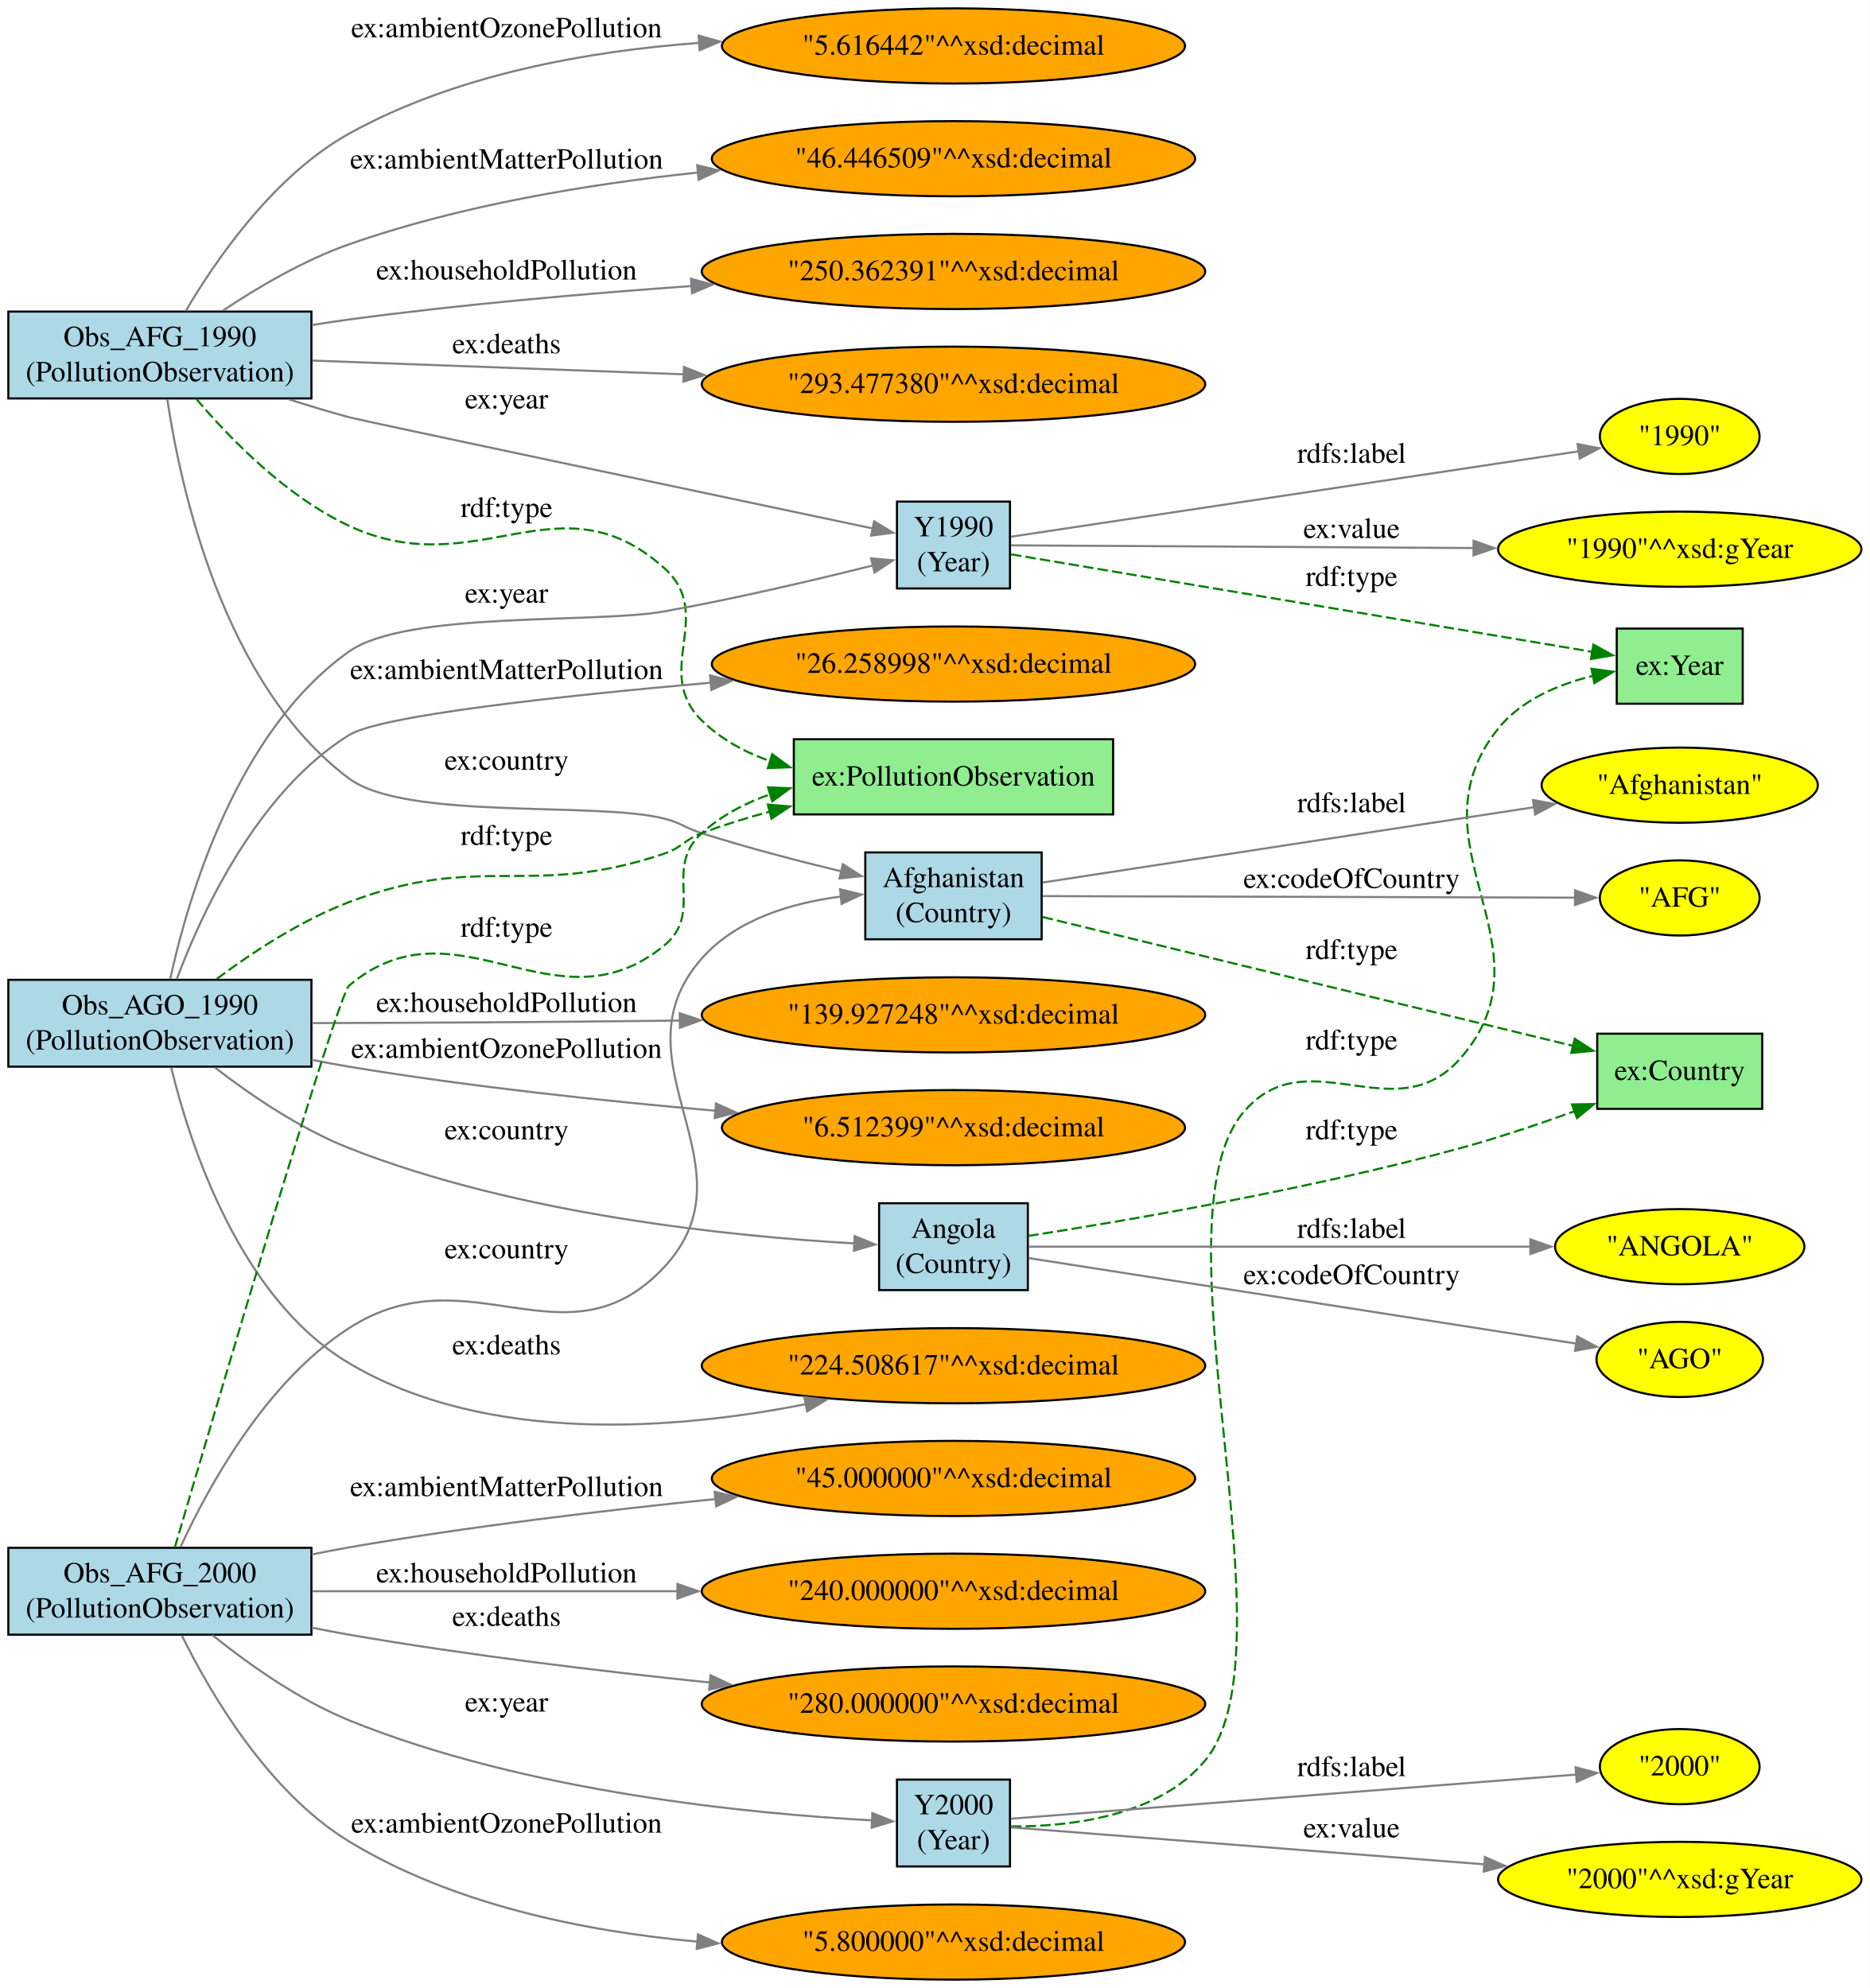
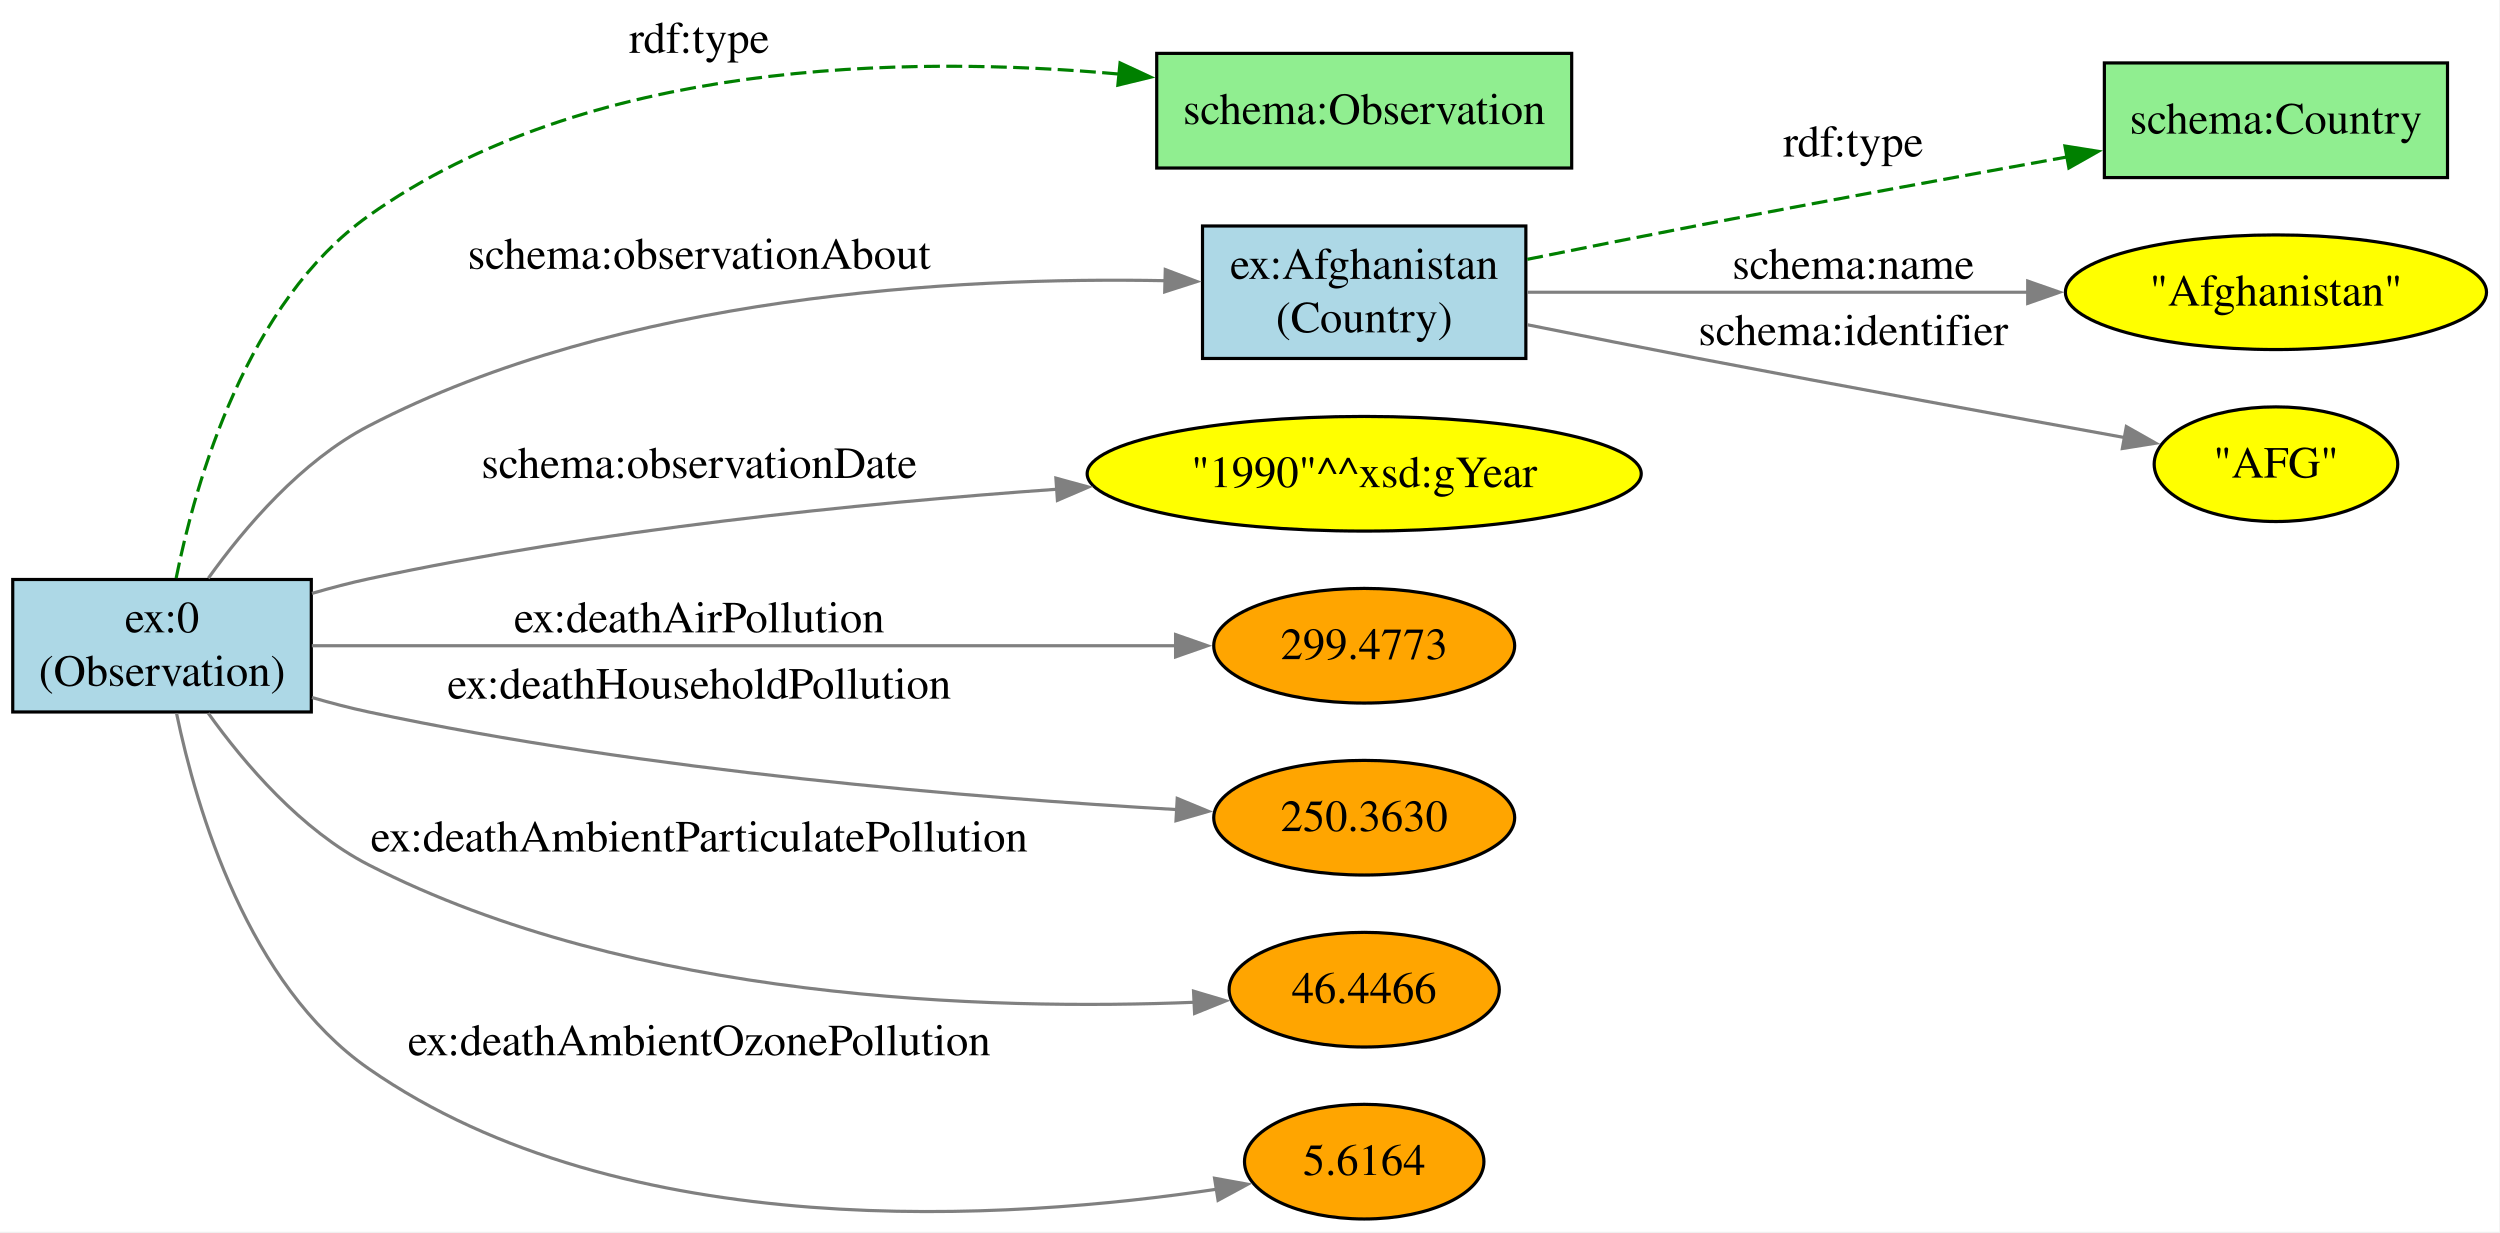
- <svg xmlns="http://www.w3.org/2000/svg" width="895pt" height="952pt" viewBox="0.00 0.00 895.00 952.00">
-   <g id="graph0" class="graph" transform="scale(1 1) rotate(0) translate(4 948)">
-     <polygon fill="white" stroke="none" points="-4,4 -4,-948 891.16,-948 891.16,4 -4,4" />
+ <svg xmlns="http://www.w3.org/2000/svg" width="785pt" height="387pt" viewBox="0.00 0.00 785.00 387.00">
+   <g id="graph0" class="graph" transform="scale(1 1) rotate(0) translate(4 382.76)">
+     <polygon fill="white" stroke="none" points="-4,4 -4,-382.76 780.77,-382.76 780.77,4 -4,4" />
    <g id="node1" class="node">
-       <polygon fill="lightblue" stroke="black" points="479.53,-707.8 425.42,-707.8 425.42,-666.2 479.53,-666.2 479.53,-707.8" />
-       <text xml:space="preserve" text-anchor="middle" x="452.48" y="-691.2" font-family="Times,serif" font-size="14.00">Y1990</text>
-       <text xml:space="preserve" text-anchor="middle" x="452.48" y="-674.4" font-family="Times,serif" font-size="14.00">(Year)</text>
+       <polygon fill="lightgreen" stroke="black" points="489.51,-366 359.21,-366 359.21,-330 489.51,-330 489.51,-366" />
+       <text xml:space="preserve" text-anchor="middle" x="424.36" y="-343.8" font-family="Times,serif" font-size="14.00">schema:Observation</text>
+     </g>
+     <g id="node2" class="node">
+       <polygon fill="lightgreen" stroke="black" points="764.52,-363 656.77,-363 656.77,-327 764.52,-327 764.52,-363" />
+       <text xml:space="preserve" text-anchor="middle" x="710.65" y="-340.8" font-family="Times,serif" font-size="14.00">schema:Country</text>
+     </g>
+     <g id="node3" class="node">
+       <polygon fill="lightblue" stroke="black" points="93.75,-200.8 0,-200.8 0,-159.2 93.75,-159.2 93.75,-200.8" />
+       <text xml:space="preserve" text-anchor="middle" x="46.88" y="-184.2" font-family="Times,serif" font-size="14.00">ex:0</text>
+       <text xml:space="preserve" text-anchor="middle" x="46.88" y="-167.4" font-family="Times,serif" font-size="14.00">(Observation)</text>
+     </g>
+     <g id="edge1" class="edge">
+       <path fill="none" stroke="green" stroke-dasharray="5,2" d="M51.31,-201.23C57.48,-231.91 73.58,-287.91 111.75,-315 180.36,-363.69 279.78,-365.6 347.76,-359.47" />
+       <polygon fill="green" stroke="green" points="347.7,-363 357.3,-358.53 347.01,-356.03 347.7,-363" />
+       <text xml:space="preserve" text-anchor="middle" x="215.56" y="-366.16" font-family="Times,serif" font-size="14.00">rdf:type</text>
+     </g>
+     <g id="node4" class="node">
+       <polygon fill="lightblue" stroke="black" points="475.12,-311.8 373.59,-311.8 373.59,-270.2 475.12,-270.2 475.12,-311.8" />
+       <text xml:space="preserve" text-anchor="middle" x="424.36" y="-295.2" font-family="Times,serif" font-size="14.00">ex:Afghanistan</text>
+       <text xml:space="preserve" text-anchor="middle" x="424.36" y="-278.4" font-family="Times,serif" font-size="14.00">(Country)</text>
+     </g>
+     <g id="edge3" class="edge">
+       <path fill="none" stroke="gray" d="M61.41,-201.19C72.8,-217.12 90.6,-238.02 111.75,-249 191.04,-290.18 296.32,-295.87 361.94,-294.62" />
+       <polygon fill="gray" stroke="gray" points="361.9,-298.12 371.81,-294.36 361.72,-291.12 361.9,-298.12" />
+       <text xml:space="preserve" text-anchor="middle" x="215.56" y="-298.35" font-family="Times,serif" font-size="14.00">schema:observationAbout</text>
+     </g>
+     <g id="node5" class="node">
+       <ellipse fill="yellow" stroke="black" cx="424.36" cy="-234" rx="86.99" ry="18" />
+       <text xml:space="preserve" text-anchor="middle" x="424.36" y="-229.8" font-family="Times,serif" font-size="14.00">"1990"^^xsd:gYear</text>
+     </g>
+     <g id="edge4" class="edge">
+       <path fill="none" stroke="gray" d="M93.96,-196.43C99.89,-198.16 105.93,-199.75 111.75,-201 183.35,-216.38 265.82,-224.71 327.92,-229.15" />
+       <polygon fill="gray" stroke="gray" points="327.55,-232.63 337.77,-229.83 328.03,-225.65 327.55,-232.63" />
+       <text xml:space="preserve" text-anchor="middle" x="215.56" y="-232.67" font-family="Times,serif" font-size="14.00">schema:observationDate</text>
    </g>
    <g id="node8" class="node">
-       <polygon fill="lightgreen" stroke="black" points="830.32,-647 770.02,-647 770.02,-611 830.32,-611 830.32,-647" />
-       <text xml:space="preserve" text-anchor="middle" x="800.17" y="-624.8" font-family="Times,serif" font-size="14.00">ex:Year</text>
+       <ellipse fill="orange" stroke="black" cx="424.36" cy="-180" rx="47.25" ry="18" />
+       <text xml:space="preserve" text-anchor="middle" x="424.36" y="-175.8" font-family="Times,serif" font-size="14.00">299.4773</text>
    </g>
-     <g id="edge1" class="edge">
-       <path fill="none" stroke="green" stroke-dasharray="5,2" d="M480.03,-682.55C540.08,-672.47 686.69,-647.87 758.37,-635.85" />
-       <polygon fill="green" stroke="green" points="758.84,-639.32 768.12,-634.21 757.68,-632.41 758.84,-639.32" />
-       <text xml:space="preserve" text-anchor="middle" x="643.09" y="-667.39" font-family="Times,serif" font-size="14.00">rdf:type</text>
+     <g id="edge5" class="edge">
+       <path fill="none" stroke="gray" d="M93.92,-180C162.37,-180 290.91,-180 365.59,-180" />
+       <polygon fill="gray" stroke="gray" points="365.13,-183.5 375.13,-180 365.13,-176.5 365.13,-183.5" />
+       <text xml:space="preserve" text-anchor="middle" x="215.56" y="-184.2" font-family="Times,serif" font-size="14.00">ex:deathAirPollution</text>
+     </g>
+     <g id="node9" class="node">
+       <ellipse fill="orange" stroke="black" cx="424.36" cy="-126" rx="47.25" ry="18" />
+       <text xml:space="preserve" text-anchor="middle" x="424.36" y="-121.8" font-family="Times,serif" font-size="14.00">250.3630</text>
+     </g>
+     <g id="edge6" class="edge">
+       <path fill="none" stroke="gray" d="M93.97,-163.74C99.9,-162.02 105.94,-160.44 111.75,-159.2 199.15,-140.53 302.7,-132.15 365.68,-128.54" />
+       <polygon fill="gray" stroke="gray" points="365.65,-132.05 375.44,-128 365.26,-125.06 365.65,-132.05" />
+       <text xml:space="preserve" text-anchor="middle" x="215.56" y="-163.4" font-family="Times,serif" font-size="14.00">ex:deathHouseholdPollution</text>
+     </g>
+     <g id="node10" class="node">
+       <ellipse fill="orange" stroke="black" cx="424.36" cy="-72" rx="42.42" ry="18" />
+       <text xml:space="preserve" text-anchor="middle" x="424.36" y="-67.8" font-family="Times,serif" font-size="14.00">46.4466</text>
+     </g>
+     <g id="edge7" class="edge">
+       <path fill="none" stroke="gray" d="M61.39,-158.82C72.78,-142.91 90.58,-122.06 111.75,-111.2 195.05,-68.48 306.78,-65.43 371.33,-68.06" />
+       <polygon fill="gray" stroke="gray" points="370.77,-71.53 380.92,-68.51 371.1,-64.54 370.77,-71.53" />
+       <text xml:space="preserve" text-anchor="middle" x="215.56" y="-115.4" font-family="Times,serif" font-size="14.00">ex:deathAmbientParticulatePollution</text>
    </g>
    <g id="node11" class="node">
-       <ellipse fill="yellow" stroke="black" cx="800.17" cy="-739" rx="38.23" ry="18" />
-       <text xml:space="preserve" text-anchor="middle" x="800.17" y="-734.8" font-family="Times,serif" font-size="14.00">"1990"</text>
+       <ellipse fill="orange" stroke="black" cx="424.36" cy="-18" rx="37.59" ry="18" />
+       <text xml:space="preserve" text-anchor="middle" x="424.36" y="-13.8" font-family="Times,serif" font-size="14.00">5.6164</text>
    </g>
    <g id="edge8" class="edge">
-       <path fill="none" stroke="gray" d="M480.03,-690.99C538.33,-699.76 678.21,-720.8 751.91,-731.89" />
-       <polygon fill="gray" stroke="gray" points="751.24,-735.33 761.65,-733.36 752.28,-728.41 751.24,-735.33" />
-       <text xml:space="preserve" text-anchor="middle" x="643.09" y="-726.38" font-family="Times,serif" font-size="14.00">rdfs:label</text>
+       <path fill="none" stroke="gray" d="M51.43,-158.79C57.73,-128.47 73.95,-73.5 111.75,-47.2 191.9,8.57 313.08,0.43 378.19,-9.37" />
+       <polygon fill="gray" stroke="gray" points="377.37,-12.79 387.79,-10.91 378.47,-5.87 377.37,-12.79" />
+       <text xml:space="preserve" text-anchor="middle" x="215.56" y="-51.4" font-family="Times,serif" font-size="14.00">ex:deathAmbientOzonePollution</text>
    </g>
-     <g id="node12" class="node">
-       <ellipse fill="yellow" stroke="black" cx="800.17" cy="-685" rx="86.99" ry="18" />
-       <text xml:space="preserve" text-anchor="middle" x="800.17" y="-680.8" font-family="Times,serif" font-size="14.00">"1990"^^xsd:gYear</text>
+     <g id="edge2" class="edge">
+       <path fill="none" stroke="green" stroke-dasharray="5,2" d="M475.57,-301.33C492.62,-304.79 511.8,-308.62 529.34,-312 567.67,-319.38 610.65,-327.26 645.03,-333.47" />
+       <polygon fill="green" stroke="green" points="644.39,-336.91 654.86,-335.24 645.63,-330.02 644.39,-336.91" />
+       <text xml:space="preserve" text-anchor="middle" x="577.93" y="-333.62" font-family="Times,serif" font-size="14.00">rdf:type</text>
+     </g>
+     <g id="node6" class="node">
+       <ellipse fill="yellow" stroke="black" cx="710.65" cy="-291" rx="66.12" ry="18" />
+       <text xml:space="preserve" text-anchor="middle" x="710.65" y="-286.8" font-family="Times,serif" font-size="14.00">"Afghanistan"</text>
    </g>
    <g id="edge9" class="edge">
-       <path fill="none" stroke="gray" d="M480.03,-686.85C526.8,-686.58 626.06,-686 701.54,-685.56" />
-       <polygon fill="gray" stroke="gray" points="701.47,-689.07 711.45,-685.51 701.43,-682.07 701.47,-689.07" />
-       <text xml:space="preserve" text-anchor="middle" x="643.09" y="-690.38" font-family="Times,serif" font-size="14.00">ex:value</text>
+       <path fill="none" stroke="gray" d="M475.53,-291C519.08,-291 582.82,-291 632.8,-291" />
+       <polygon fill="gray" stroke="gray" points="632.7,-294.5 642.7,-291 632.7,-287.5 632.7,-294.5" />
+       <text xml:space="preserve" text-anchor="middle" x="577.93" y="-295.2" font-family="Times,serif" font-size="14.00">schema:name</text>
    </g>
-     <g id="node2" class="node">
-       <polygon fill="lightblue" stroke="black" points="479.53,-95.8 425.42,-95.8 425.42,-54.2 479.53,-54.2 479.53,-95.8" />
-       <text xml:space="preserve" text-anchor="middle" x="452.48" y="-79.2" font-family="Times,serif" font-size="14.00">Y2000</text>
-       <text xml:space="preserve" text-anchor="middle" x="452.48" y="-62.4" font-family="Times,serif" font-size="14.00">(Year)</text>
-     </g>
-     <g id="edge2" class="edge">
-       <path fill="none" stroke="green" stroke-dasharray="5,2" d="M480.02,-73.37C507.86,-73.26 550.62,-77.97 572.99,-105 616.99,-158.16 547,-361.83 590.99,-415 621.43,-451.79 663.74,-405.27 695.19,-441.2 741.68,-494.31 669.11,-543.86 713.19,-599 724.25,-612.85 742.12,-620.32 758.71,-624.35" />
-       <polygon fill="green" stroke="green" points="757.91,-627.75 768.41,-626.32 759.3,-620.89 757.91,-627.75" />
-       <text xml:space="preserve" text-anchor="middle" x="643.09" y="-445.4" font-family="Times,serif" font-size="14.00">rdf:type</text>
-     </g>
-     <g id="node13" class="node">
-       <ellipse fill="yellow" stroke="black" cx="800.17" cy="-102" rx="38.23" ry="18" />
-       <text xml:space="preserve" text-anchor="middle" x="800.17" y="-97.8" font-family="Times,serif" font-size="14.00">"2000"</text>
+     <g id="node7" class="node">
+       <ellipse fill="yellow" stroke="black" cx="710.65" cy="-237" rx="38.24" ry="18" />
+       <text xml:space="preserve" text-anchor="middle" x="710.65" y="-232.8" font-family="Times,serif" font-size="14.00">"AFG"</text>
    </g>
    <g id="edge10" class="edge">
-       <path fill="none" stroke="gray" d="M480.03,-77.07C538.03,-81.6 676.77,-92.44 750.76,-98.22" />
-       <polygon fill="gray" stroke="gray" points="750.31,-101.69 760.55,-98.98 750.85,-94.72 750.31,-101.69" />
-       <text xml:space="preserve" text-anchor="middle" x="643.09" y="-97.47" font-family="Times,serif" font-size="14.00">rdfs:label</text>
-     </g>
-     <g id="node14" class="node">
-       <ellipse fill="yellow" stroke="black" cx="800.17" cy="-48" rx="86.99" ry="18" />
-       <text xml:space="preserve" text-anchor="middle" x="800.17" y="-43.8" font-family="Times,serif" font-size="14.00">"2000"^^xsd:gYear</text>
-     </g>
-     <g id="edge11" class="edge">
-       <path fill="none" stroke="gray" d="M480.03,-72.93C527.95,-69.18 630.97,-61.14 707.07,-55.19" />
-       <polygon fill="gray" stroke="gray" points="706.88,-58.72 716.58,-54.45 706.34,-51.74 706.88,-58.72" />
-       <text xml:space="preserve" text-anchor="middle" x="643.09" y="-68.12" font-family="Times,serif" font-size="14.00">ex:value</text>
-     </g>
-     <g id="node3" class="node">
-       <polygon fill="lightblue" stroke="black" points="494.69,-539.8 410.26,-539.8 410.26,-498.2 494.69,-498.2 494.69,-539.8" />
-       <text xml:space="preserve" text-anchor="middle" x="452.48" y="-523.2" font-family="Times,serif" font-size="14.00">Afghanistan</text>
-       <text xml:space="preserve" text-anchor="middle" x="452.48" y="-506.4" font-family="Times,serif" font-size="14.00">(Country)</text>
-     </g>
-     <g id="node9" class="node">
-       <polygon fill="lightgreen" stroke="black" points="839.67,-453 760.67,-453 760.67,-417 839.67,-417 839.67,-453" />
-       <text xml:space="preserve" text-anchor="middle" x="800.17" y="-430.8" font-family="Times,serif" font-size="14.00">ex:Country</text>
-     </g>
-     <g id="edge3" class="edge">
-       <path fill="none" stroke="green" stroke-dasharray="5,2" d="M495.17,-508.87C559.05,-493.35 680.9,-463.74 749.34,-447.11" />
-       <polygon fill="green" stroke="green" points="749.89,-450.58 758.78,-444.81 748.24,-443.78 749.89,-450.58" />
-       <text xml:space="preserve" text-anchor="middle" x="643.09" y="-488.72" font-family="Times,serif" font-size="14.00">rdf:type</text>
-     </g>
-     <g id="node15" class="node">
-       <ellipse fill="yellow" stroke="black" cx="800.17" cy="-572" rx="66.12" ry="18" />
-       <text xml:space="preserve" text-anchor="middle" x="800.17" y="-567.8" font-family="Times,serif" font-size="14.00">"Afghanistan"</text>
-     </g>
-     <g id="edge12" class="edge">
-       <path fill="none" stroke="gray" d="M495.17,-525.39C553.52,-534.34 660.24,-550.7 730.44,-561.46" />
-       <polygon fill="gray" stroke="gray" points="729.9,-564.92 740.31,-562.98 730.96,-558 729.9,-564.92" />
-       <text xml:space="preserve" text-anchor="middle" x="643.09" y="-559.06" font-family="Times,serif" font-size="14.00">rdfs:label</text>
-     </g>
-     <g id="node16" class="node">
-       <ellipse fill="yellow" stroke="black" cx="800.17" cy="-518" rx="38.24" ry="18" />
-       <text xml:space="preserve" text-anchor="middle" x="800.17" y="-513.8" font-family="Times,serif" font-size="14.00">"AFG"</text>
-     </g>
-     <g id="edge13" class="edge">
-       <path fill="none" stroke="gray" d="M495.17,-518.88C559.34,-518.69 682.01,-518.34 750.27,-518.14" />
-       <polygon fill="gray" stroke="gray" points="750.05,-521.64 760.04,-518.11 750.03,-514.64 750.05,-521.64" />
-       <text xml:space="preserve" text-anchor="middle" x="643.09" y="-522.79" font-family="Times,serif" font-size="14.00">ex:codeOfCountry</text>
-     </g>
-     <g id="node4" class="node">
-       <polygon fill="lightblue" stroke="black" points="488.08,-371.8 416.87,-371.8 416.87,-330.2 488.08,-330.2 488.08,-371.8" />
-       <text xml:space="preserve" text-anchor="middle" x="452.48" y="-355.2" font-family="Times,serif" font-size="14.00">Angola</text>
-       <text xml:space="preserve" text-anchor="middle" x="452.48" y="-338.4" font-family="Times,serif" font-size="14.00">(Country)</text>
-     </g>
-     <g id="edge4" class="edge">
-       <path fill="none" stroke="green" stroke-dasharray="5,2" d="M488.27,-356.14C535.57,-363.5 622.59,-378.38 695.19,-398.2 713.39,-403.17 732.99,-409.77 750.21,-416" />
-       <polygon fill="green" stroke="green" points="748.58,-419.13 759.17,-419.3 750.99,-412.56 748.58,-419.13" />
-       <text xml:space="preserve" text-anchor="middle" x="643.09" y="-402.4" font-family="Times,serif" font-size="14.00">rdf:type</text>
-     </g>
-     <g id="node17" class="node">
-       <ellipse fill="yellow" stroke="black" cx="800.17" cy="-351" rx="59.69" ry="18" />
-       <text xml:space="preserve" text-anchor="middle" x="800.17" y="-346.8" font-family="Times,serif" font-size="14.00">"ANGOLA"</text>
-     </g>
-     <g id="edge14" class="edge">
-       <path fill="none" stroke="gray" d="M488.53,-351C544.66,-351 655.8,-351 728.8,-351" />
-       <polygon fill="gray" stroke="gray" points="728.66,-354.5 738.66,-351 728.66,-347.5 728.66,-354.5" />
-       <text xml:space="preserve" text-anchor="middle" x="643.09" y="-355.2" font-family="Times,serif" font-size="14.00">rdfs:label</text>
-     </g>
-     <g id="node18" class="node">
-       <ellipse fill="yellow" stroke="black" cx="800.17" cy="-297" rx="39.84" ry="18" />
-       <text xml:space="preserve" text-anchor="middle" x="800.17" y="-292.8" font-family="Times,serif" font-size="14.00">"AGO"</text>
-     </g>
-     <g id="edge15" class="edge">
-       <path fill="none" stroke="gray" d="M488.53,-345.53C550.64,-335.82 680.12,-315.6 750.72,-304.57" />
-       <polygon fill="gray" stroke="gray" points="751.11,-308.05 760.45,-303.05 750.03,-301.13 751.11,-308.05" />
-       <text xml:space="preserve" text-anchor="middle" x="643.09" y="-333.04" font-family="Times,serif" font-size="14.00">ex:codeOfCountry</text>
-     </g>
-     <g id="node5" class="node">
-       <polygon fill="lightblue" stroke="black" points="145.1,-798.8 0,-798.8 0,-757.2 145.1,-757.2 145.1,-798.8" />
-       <text xml:space="preserve" text-anchor="middle" x="72.55" y="-782.2" font-family="Times,serif" font-size="14.00">Obs_AFG_1990</text>
-       <text xml:space="preserve" text-anchor="middle" x="72.55" y="-765.4" font-family="Times,serif" font-size="14.00">(PollutionObservation)</text>
-     </g>
-     <g id="edge17" class="edge">
-       <path fill="none" stroke="gray" d="M134.45,-756.72C143.98,-753.68 153.77,-750.73 163.1,-748.2 169.19,-746.55 337.3,-711.07 413.98,-694.9" />
-       <polygon fill="gray" stroke="gray" points="414.49,-698.37 423.55,-692.88 413.05,-691.52 414.49,-698.37" />
-       <text xml:space="preserve" text-anchor="middle" x="238.53" y="-752.4" font-family="Times,serif" font-size="14.00">ex:year</text>
-     </g>
-     <g id="edge16" class="edge">
-       <path fill="none" stroke="gray" d="M76.08,-756.91C82.36,-714.73 102.78,-620.18 163.1,-575.2 190.19,-555 281.2,-564.32 313.96,-556 322.28,-553.89 323.78,-551.61 331.96,-549 353.64,-542.09 377.94,-535.74 398.94,-530.69" />
-       <polygon fill="gray" stroke="gray" points="399.51,-534.15 408.44,-528.44 397.9,-527.34 399.51,-534.15" />
-       <text xml:space="preserve" text-anchor="middle" x="238.53" y="-579.4" font-family="Times,serif" font-size="14.00">ex:country</text>
-     </g>
-     <g id="node10" class="node">
-       <polygon fill="lightgreen" stroke="black" points="528.91,-594 376.04,-594 376.04,-558 528.91,-558 528.91,-594" />
-       <text xml:space="preserve" text-anchor="middle" x="452.48" y="-571.8" font-family="Times,serif" font-size="14.00">ex:PollutionObservation</text>
-     </g>
-     <g id="edge5" class="edge">
-       <path fill="none" stroke="green" stroke-dasharray="5,2" d="M89.93,-757.03C106.25,-737.78 133.14,-710.18 163.1,-696.2 224.4,-667.59 263.6,-721.17 313.96,-676 338.84,-653.69 308.1,-626.4 331.96,-603 341.12,-594.01 352.6,-587.77 364.8,-583.46" />
-       <polygon fill="green" stroke="green" points="365.67,-586.86 374.22,-580.6 363.63,-580.16 365.67,-586.86" />
-       <text xml:space="preserve" text-anchor="middle" x="238.53" y="-700.4" font-family="Times,serif" font-size="14.00">rdf:type</text>
-     </g>
-     <g id="node19" class="node">
-       <ellipse fill="orange" stroke="black" cx="452.48" cy="-926" rx="110.86" ry="18" />
-       <text xml:space="preserve" text-anchor="middle" x="452.48" y="-921.8" font-family="Times,serif" font-size="14.00">"5.616442"^^xsd:decimal</text>
-     </g>
-     <g id="edge18" class="edge">
-       <path fill="none" stroke="gray" d="M84.95,-799.12C99.55,-823.9 127.29,-864.12 163.1,-884 213.68,-912.09 276.62,-923.47 330.78,-927.46" />
-       <polygon fill="gray" stroke="gray" points="330.49,-930.94 340.69,-928.1 330.94,-923.96 330.49,-930.94" />
-       <text xml:space="preserve" text-anchor="middle" x="238.53" y="-930.15" font-family="Times,serif" font-size="14.00">ex:ambientOzonePollution</text>
-     </g>
-     <g id="node20" class="node">
-       <ellipse fill="orange" stroke="black" cx="452.48" cy="-872" rx="115.69" ry="18" />
-       <text xml:space="preserve" text-anchor="middle" x="452.48" y="-867.8" font-family="Times,serif" font-size="14.00">"46.446509"^^xsd:decimal</text>
-     </g>
-     <g id="edge19" class="edge">
-       <path fill="none" stroke="gray" d="M102.76,-799.28C119.59,-810.5 141.62,-823.46 163.1,-831 216.21,-849.66 277.67,-859.84 330.17,-865.39" />
-       <polygon fill="gray" stroke="gray" points="329.77,-868.87 340.07,-866.39 330.47,-861.91 329.77,-868.87" />
-       <text xml:space="preserve" text-anchor="middle" x="238.53" y="-867.26" font-family="Times,serif" font-size="14.00">ex:ambientMatterPollution</text>
-     </g>
-     <g id="node21" class="node">
-       <ellipse fill="orange" stroke="black" cx="452.48" cy="-818" rx="120.52" ry="18" />
-       <text xml:space="preserve" text-anchor="middle" x="452.48" y="-813.8" font-family="Times,serif" font-size="14.00">"250.362391"^^xsd:decimal</text>
-     </g>
-     <g id="edge20" class="edge">
-       <path fill="none" stroke="gray" d="M145.29,-792.33C151.3,-793.31 157.29,-794.22 163.1,-795 216.66,-802.2 276.15,-807.41 327.12,-811.03" />
-       <polygon fill="gray" stroke="gray" points="326.8,-814.52 337.02,-811.72 327.29,-807.54 326.8,-814.52" />
-       <text xml:space="preserve" text-anchor="middle" x="238.53" y="-814.14" font-family="Times,serif" font-size="14.00">ex:householdPollution</text>
-     </g>
-     <g id="node22" class="node">
-       <ellipse fill="orange" stroke="black" cx="452.48" cy="-764" rx="120.52" ry="18" />
-       <text xml:space="preserve" text-anchor="middle" x="452.48" y="-759.8" font-family="Times,serif" font-size="14.00">"293.477380"^^xsd:decimal</text>
-     </g>
-     <g id="edge21" class="edge">
-       <path fill="none" stroke="gray" d="M145.52,-775.33C195.72,-773.47 264.08,-770.94 323.45,-768.74" />
-       <polygon fill="gray" stroke="gray" points="323.43,-772.25 333.3,-768.38 323.18,-765.25 323.43,-772.25" />
-       <text xml:space="preserve" text-anchor="middle" x="238.53" y="-778.82" font-family="Times,serif" font-size="14.00">ex:deaths</text>
-     </g>
-     <g id="node6" class="node">
-       <polygon fill="lightblue" stroke="black" points="145.1,-478.8 0,-478.8 0,-437.2 145.1,-437.2 145.1,-478.8" />
-       <text xml:space="preserve" text-anchor="middle" x="72.55" y="-462.2" font-family="Times,serif" font-size="14.00">Obs_AGO_1990</text>
-       <text xml:space="preserve" text-anchor="middle" x="72.55" y="-445.4" font-family="Times,serif" font-size="14.00">(PollutionObservation)</text>
-     </g>
-     <g id="edge23" class="edge">
-       <path fill="none" stroke="gray" d="M77.5,-479.22C85.86,-517.54 109.15,-597.84 163.1,-636 190.69,-655.52 280.69,-649.25 313.96,-655.2 348.05,-661.29 386.4,-670.35 413.93,-677.24" />
-       <polygon fill="gray" stroke="gray" points="413,-680.62 423.55,-679.68 414.72,-673.83 413,-680.62" />
-       <text xml:space="preserve" text-anchor="middle" x="238.53" y="-659.4" font-family="Times,serif" font-size="14.00">ex:year</text>
-     </g>
-     <g id="edge22" class="edge">
-       <path fill="none" stroke="gray" d="M98.92,-436.75C116,-423.58 139.62,-407.46 163.1,-398.2 244.34,-366.17 346.72,-355.88 405.07,-352.57" />
-       <polygon fill="gray" stroke="gray" points="405.16,-356.07 414.97,-352.05 404.8,-349.08 405.16,-356.07" />
-       <text xml:space="preserve" text-anchor="middle" x="238.53" y="-402.4" font-family="Times,serif" font-size="14.00">ex:country</text>
-     </g>
-     <g id="edge6" class="edge">
-       <path fill="none" stroke="green" stroke-dasharray="5,2" d="M99.76,-479.23C116.8,-491.92 140.07,-507.24 163.1,-516 226.5,-540.13 249.68,-517.5 313.96,-539.2 322.59,-542.11 323.44,-545.79 331.96,-549 342.33,-552.91 353.44,-556.35 364.55,-559.34" />
-       <polygon fill="green" stroke="green" points="363.61,-562.71 374.16,-561.81 365.35,-555.93 363.61,-562.71" />
-       <text xml:space="preserve" text-anchor="middle" x="238.53" y="-543.4" font-family="Times,serif" font-size="14.00">rdf:type</text>
-     </g>
-     <g id="node23" class="node">
-       <ellipse fill="orange" stroke="black" cx="452.48" cy="-408" rx="110.86" ry="18" />
-       <text xml:space="preserve" text-anchor="middle" x="452.48" y="-403.8" font-family="Times,serif" font-size="14.00">"6.512399"^^xsd:decimal</text>
-     </g>
-     <g id="edge24" class="edge">
-       <path fill="none" stroke="gray" d="M145.24,-440.5C151.26,-439.29 157.27,-438.17 163.1,-437.2 220.68,-427.64 285.29,-420.74 338.73,-416.07" />
-       <polygon fill="gray" stroke="gray" points="338.79,-419.58 348.45,-415.23 338.19,-412.6 338.79,-419.58" />
-       <text xml:space="preserve" text-anchor="middle" x="238.53" y="-441.4" font-family="Times,serif" font-size="14.00">ex:ambientOzonePollution</text>
-     </g>
-     <g id="node24" class="node">
-       <ellipse fill="orange" stroke="black" cx="452.48" cy="-630" rx="115.69" ry="18" />
-       <text xml:space="preserve" text-anchor="middle" x="452.48" y="-625.8" font-family="Times,serif" font-size="14.00">"26.258998"^^xsd:decimal</text>
-     </g>
-     <g id="edge25" class="edge">
-       <path fill="none" stroke="gray" d="M80.6,-479.05C92.32,-510.38 118.95,-568.55 163.1,-596 178.06,-605.3 262.71,-614.59 336.45,-621.1" />
-       <polygon fill="gray" stroke="gray" points="335.94,-624.57 346.2,-621.95 336.55,-617.59 335.94,-624.57" />
-       <text xml:space="preserve" text-anchor="middle" x="238.53" y="-622.81" font-family="Times,serif" font-size="14.00">ex:ambientMatterPollution</text>
-     </g>
-     <g id="node25" class="node">
-       <ellipse fill="orange" stroke="black" cx="452.48" cy="-462" rx="120.52" ry="18" />
-       <text xml:space="preserve" text-anchor="middle" x="452.48" y="-457.8" font-family="Times,serif" font-size="14.00">"139.927248"^^xsd:decimal</text>
-     </g>
-     <g id="edge26" class="edge">
-       <path fill="none" stroke="gray" d="M145.35,-458.07C193.13,-458.19 257.3,-458.48 313.96,-459.2 316.48,-459.23 319.03,-459.27 321.6,-459.3" />
-       <polygon fill="gray" stroke="gray" points="321.4,-462.8 331.45,-459.45 321.5,-455.8 321.4,-462.8" />
-       <text xml:space="preserve" text-anchor="middle" x="238.53" y="-463.4" font-family="Times,serif" font-size="14.00">ex:householdPollution</text>
-     </g>
-     <g id="node26" class="node">
-       <ellipse fill="orange" stroke="black" cx="452.48" cy="-294" rx="120.52" ry="18" />
-       <text xml:space="preserve" text-anchor="middle" x="452.48" y="-289.8" font-family="Times,serif" font-size="14.00">"224.508617"^^xsd:decimal</text>
-     </g>
-     <g id="edge27" class="edge">
-       <path fill="none" stroke="gray" d="M77.97,-436.78C86.85,-400.23 110.68,-326.34 163.1,-295.2 229.25,-255.9 319.91,-263.36 381.8,-275.59" />
-       <polygon fill="gray" stroke="gray" points="381.03,-279 391.53,-277.61 382.45,-272.15 381.03,-279" />
-       <text xml:space="preserve" text-anchor="middle" x="238.53" y="-299.4" font-family="Times,serif" font-size="14.00">ex:deaths</text>
-     </g>
-     <g id="node7" class="node">
-       <polygon fill="lightblue" stroke="black" points="145.1,-206.8 0,-206.8 0,-165.2 145.1,-165.2 145.1,-206.8" />
-       <text xml:space="preserve" text-anchor="middle" x="72.55" y="-190.2" font-family="Times,serif" font-size="14.00">Obs_AFG_2000</text>
-       <text xml:space="preserve" text-anchor="middle" x="72.55" y="-173.4" font-family="Times,serif" font-size="14.00">(PollutionObservation)</text>
-     </g>
-     <g id="edge29" class="edge">
-       <path fill="none" stroke="gray" d="M97.7,-164.98C114.82,-151.22 138.95,-134.03 163.1,-124.2 248.3,-89.52 357.29,-79.29 413.76,-76.27" />
-       <polygon fill="gray" stroke="gray" points="413.65,-79.77 423.47,-75.8 413.31,-72.78 413.65,-79.77" />
-       <text xml:space="preserve" text-anchor="middle" x="238.53" y="-128.4" font-family="Times,serif" font-size="14.00">ex:year</text>
-     </g>
-     <g id="edge28" class="edge">
-       <path fill="none" stroke="gray" d="M82.46,-207.24C95.64,-235.9 123.16,-286.28 163.1,-312 220.52,-348.97 267.39,-291.25 313.96,-341.2 359.09,-389.6 288.17,-439.38 331.96,-489 348.5,-507.75 374.85,-515.63 398.6,-518.66" />
-       <polygon fill="gray" stroke="gray" points="398.2,-522.14 408.5,-519.64 398.89,-515.17 398.2,-522.14" />
-       <text xml:space="preserve" text-anchor="middle" x="238.53" y="-345.4" font-family="Times,serif" font-size="14.00">ex:country</text>
-     </g>
-     <g id="edge7" class="edge">
-       <path fill="none" stroke="green" stroke-dasharray="5,2" d="M79.69,-206.95C99.03,-272.79 157.71,-471.48 163.1,-476 214.84,-519.49 261.71,-452.32 313.96,-495.2 333.45,-511.2 313.26,-532.09 331.96,-549 341.36,-557.5 352.85,-563.5 364.96,-567.71" />
-       <polygon fill="green" stroke="green" points="363.68,-570.98 374.26,-570.53 365.71,-564.28 363.68,-570.98" />
-       <text xml:space="preserve" text-anchor="middle" x="238.53" y="-499.4" font-family="Times,serif" font-size="14.00">rdf:type</text>
-     </g>
-     <g id="node27" class="node">
-       <ellipse fill="orange" stroke="black" cx="452.48" cy="-18" rx="110.86" ry="18" />
-       <text xml:space="preserve" text-anchor="middle" x="452.48" y="-13.8" font-family="Times,serif" font-size="14.00">"5.800000"^^xsd:decimal</text>
-     </g>
-     <g id="edge30" class="edge">
-       <path fill="none" stroke="gray" d="M83.12,-164.71C96.69,-137.15 124.29,-89.85 163.1,-66.2 212.67,-35.99 275.5,-23.16 329.86,-18.2" />
-       <polygon fill="gray" stroke="gray" points="330.13,-21.69 339.81,-17.38 329.56,-14.71 330.13,-21.69" />
-       <text xml:space="preserve" text-anchor="middle" x="238.53" y="-70.4" font-family="Times,serif" font-size="14.00">ex:ambientOzonePollution</text>
-     </g>
-     <g id="node28" class="node">
-       <ellipse fill="orange" stroke="black" cx="452.48" cy="-240" rx="115.69" ry="18" />
-       <text xml:space="preserve" text-anchor="middle" x="452.48" y="-235.8" font-family="Times,serif" font-size="14.00">"45.000000"^^xsd:decimal</text>
-     </g>
-     <g id="edge31" class="edge">
-       <path fill="none" stroke="gray" d="M145.25,-203.59C151.27,-204.83 157.28,-205.99 163.1,-207 220.69,-217.01 285.3,-224.73 338.74,-230.17" />
-       <polygon fill="gray" stroke="gray" points="338.16,-233.63 348.46,-231.15 338.86,-226.66 338.16,-233.63" />
-       <text xml:space="preserve" text-anchor="middle" x="238.53" y="-231.56" font-family="Times,serif" font-size="14.00">ex:ambientMatterPollution</text>
-     </g>
-     <g id="node29" class="node">
-       <ellipse fill="orange" stroke="black" cx="452.48" cy="-186" rx="120.52" ry="18" />
-       <text xml:space="preserve" text-anchor="middle" x="452.48" y="-181.8" font-family="Times,serif" font-size="14.00">"240.000000"^^xsd:decimal</text>
-     </g>
-     <g id="edge32" class="edge">
-       <path fill="none" stroke="gray" d="M145.52,-186C194.92,-186 261.89,-186 320.59,-186" />
-       <polygon fill="gray" stroke="gray" points="320.31,-189.5 330.31,-186 320.31,-182.5 320.31,-189.5" />
-       <text xml:space="preserve" text-anchor="middle" x="238.53" y="-190.2" font-family="Times,serif" font-size="14.00">ex:householdPollution</text>
-     </g>
-     <g id="node30" class="node">
-       <ellipse fill="orange" stroke="black" cx="452.48" cy="-132" rx="120.52" ry="18" />
-       <text xml:space="preserve" text-anchor="middle" x="452.48" y="-127.8" font-family="Times,serif" font-size="14.00">"280.000000"^^xsd:decimal</text>
-     </g>
-     <g id="edge33" class="edge">
-       <path fill="none" stroke="gray" d="M145.25,-168.59C151.27,-167.36 157.28,-166.21 163.1,-165.2 219.77,-155.39 283.23,-147.73 336.16,-142.25" />
-       <polygon fill="gray" stroke="gray" points="336.19,-145.76 345.78,-141.27 335.48,-138.8 336.19,-145.76" />
-       <text xml:space="preserve" text-anchor="middle" x="238.53" y="-169.4" font-family="Times,serif" font-size="14.00">ex:deaths</text>
+       <path fill="none" stroke="gray" d="M475.57,-280.79C492.63,-277.37 511.81,-273.57 529.34,-270.2 574.75,-261.48 626.69,-251.96 663.12,-245.36" />
+       <polygon fill="gray" stroke="gray" points="663.67,-248.82 672.89,-243.6 662.42,-241.93 663.67,-248.82" />
+       <text xml:space="preserve" text-anchor="middle" x="577.93" y="-274.4" font-family="Times,serif" font-size="14.00">schema:identifier</text>
    </g>
  </g>
</svg>
